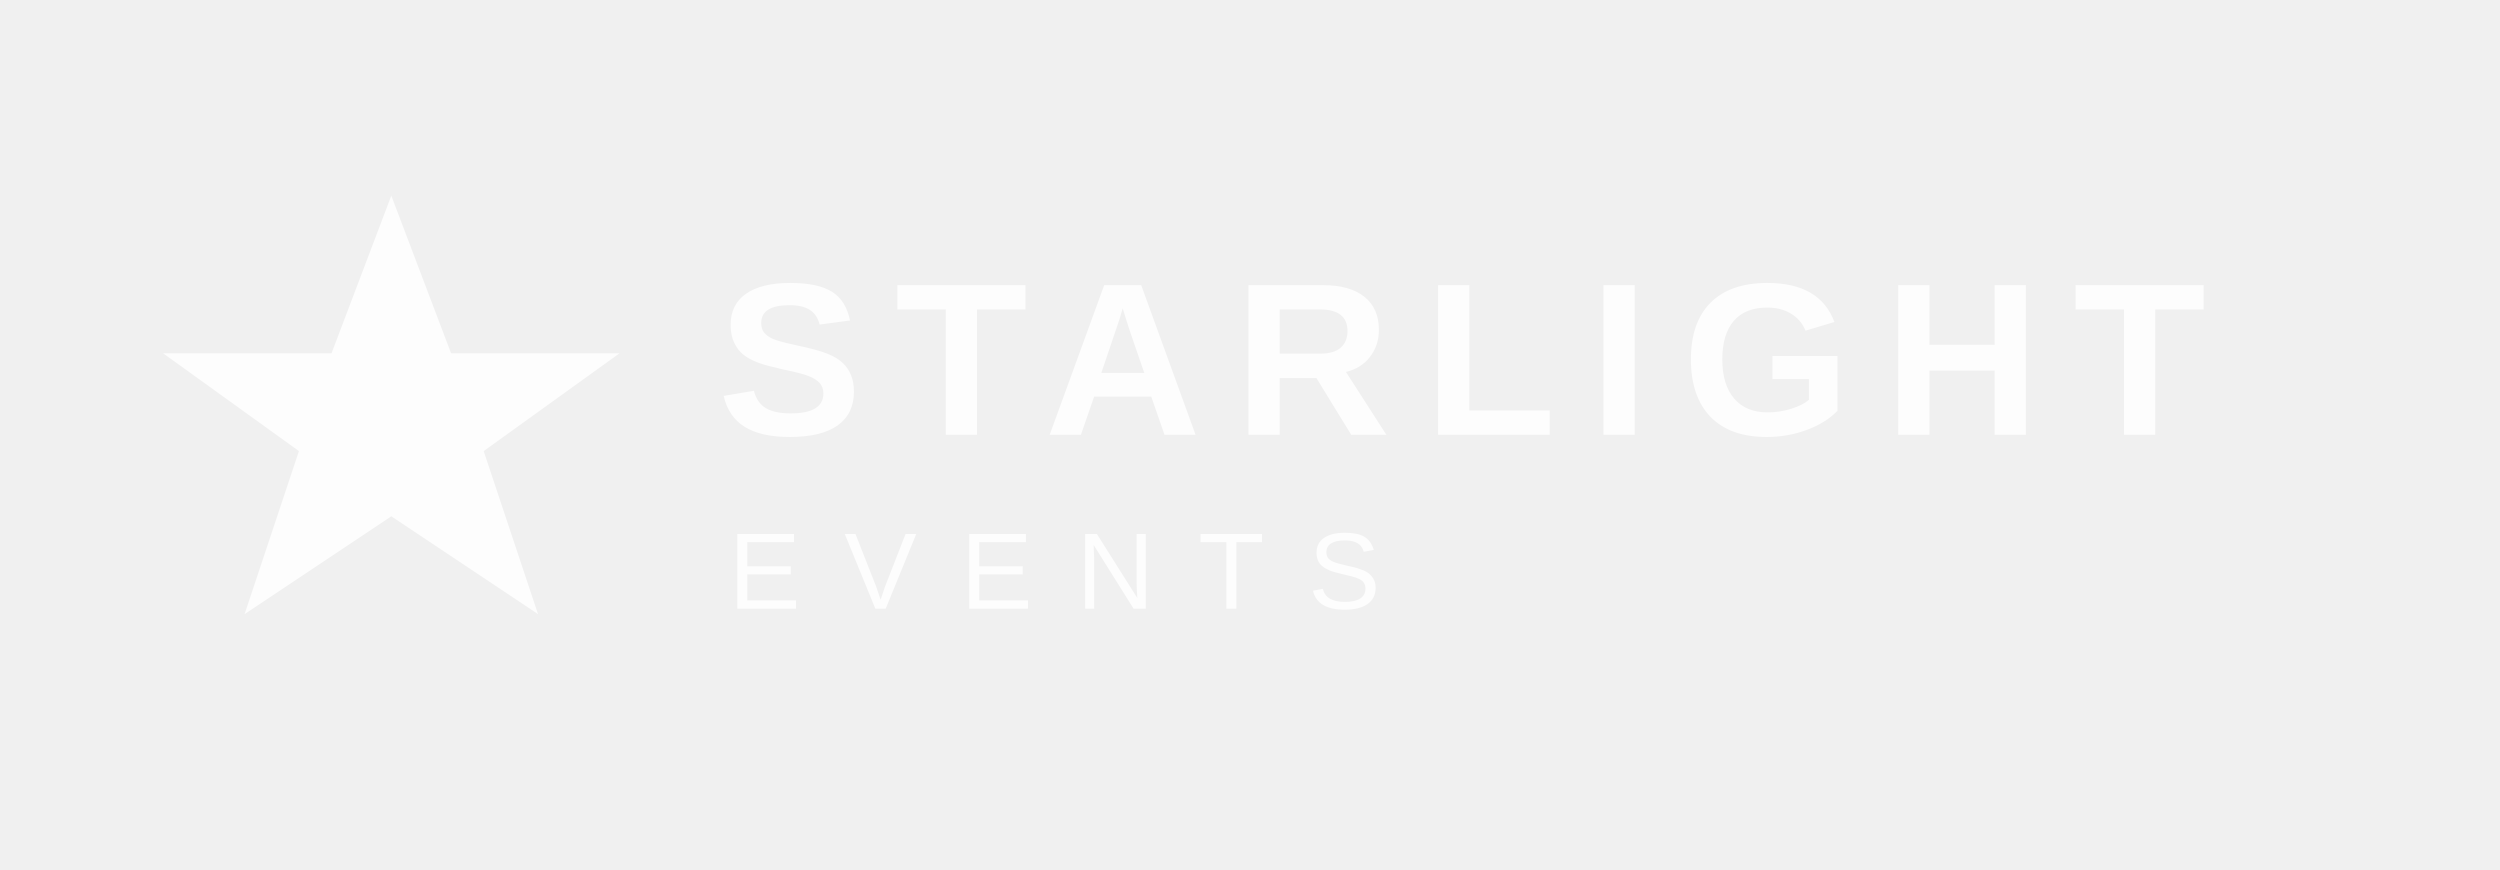
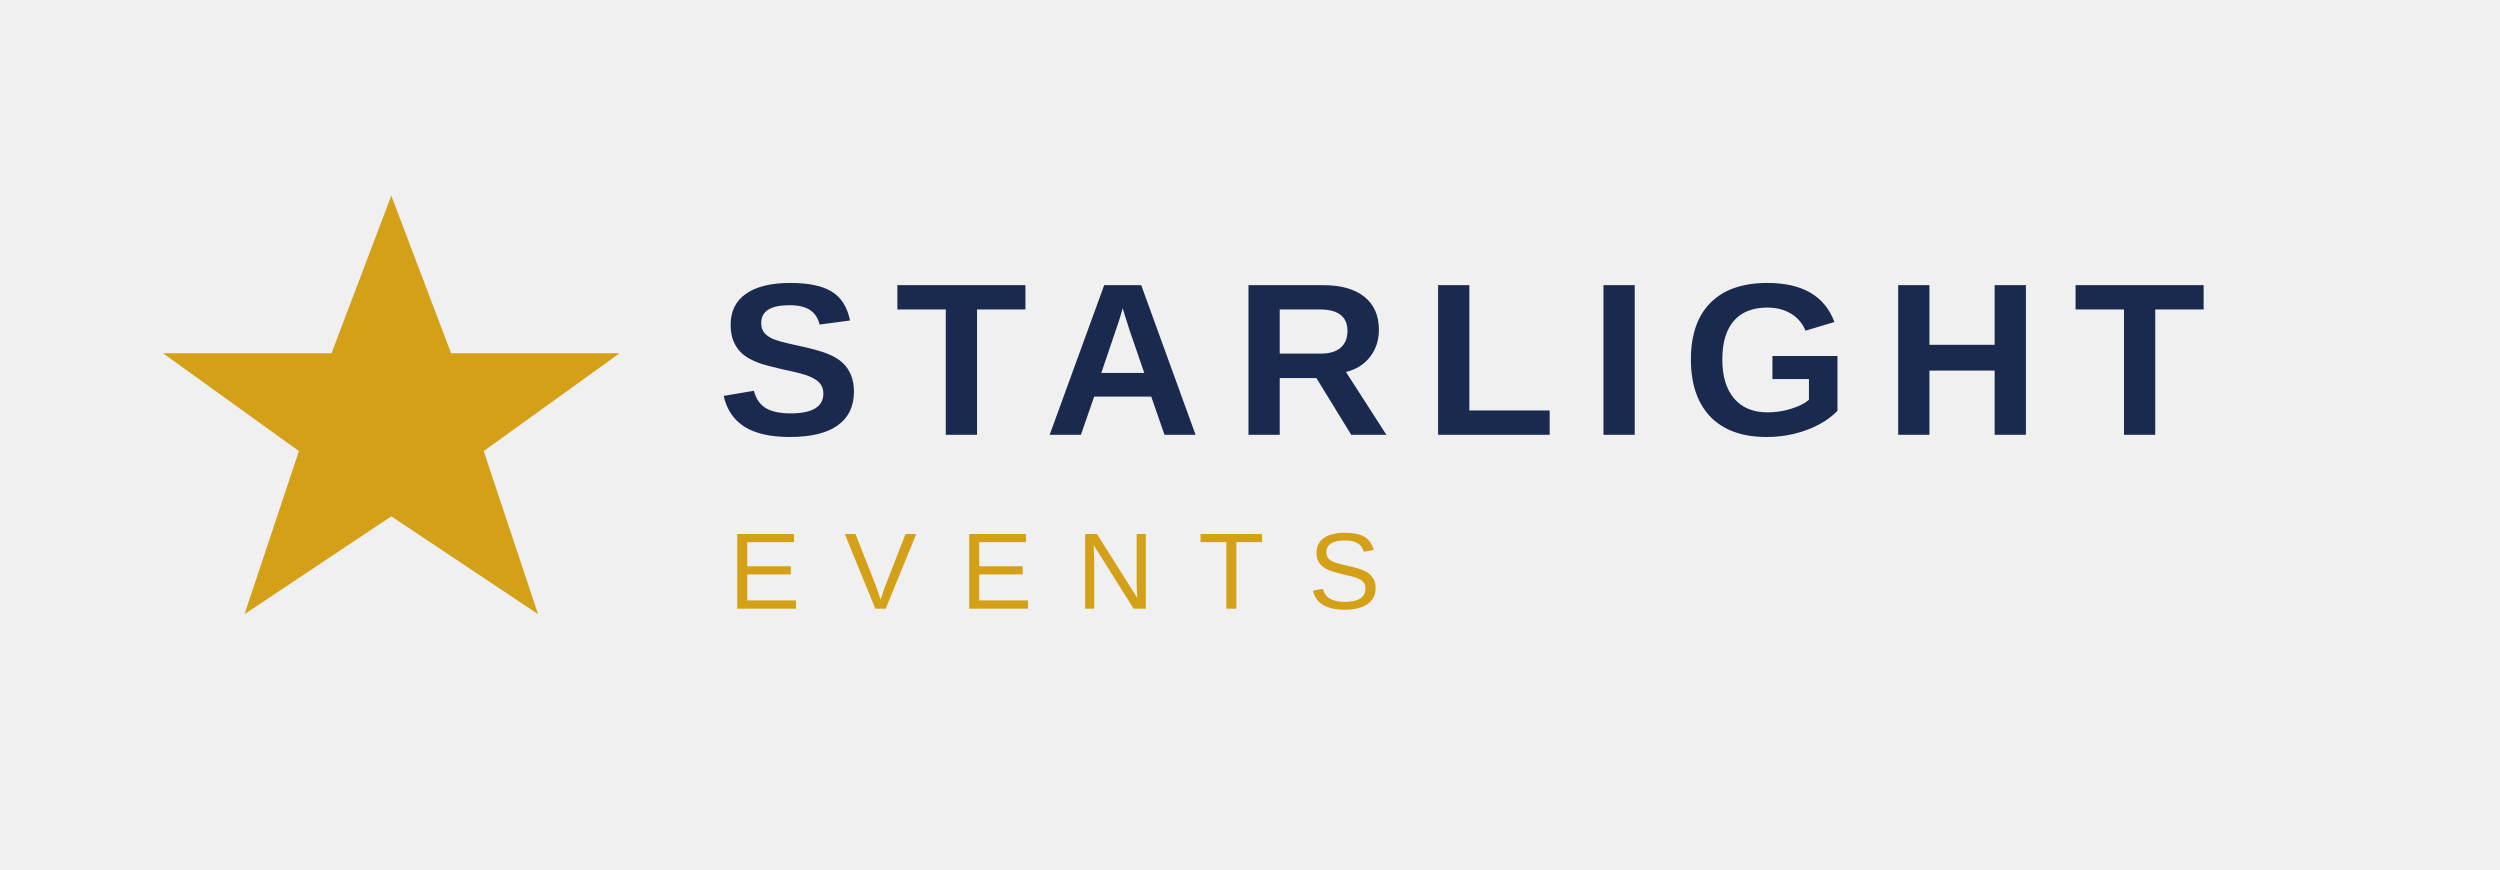
- <svg xmlns="http://www.w3.org/2000/svg" width="230" height="80" viewBox="0 0 230 80" fill="#fff" fill-opacity=".85" font-family="Arial, Helvetica, sans-serif">
-   <path d="M36 18l5.5 14.5H57l-12.5 9 5 15L36 47.5 22.5 56.5l5-15L15 32.5h15.5z" />
+ <svg xmlns="http://www.w3.org/2000/svg" width="230" height="80" viewBox="0 0 230 80" fill="#1a2a4f" font-family="Arial, Helvetica, sans-serif">
+   <path d="M36 18l5.5 14.5H57l-12.5 9 5 15L36 47.5 22.5 56.5l5-15L15 32.5h15.5z" fill="#d4a017" />
  <text x="66" y="40" font-size="20" font-weight="700" letter-spacing="3">STARLIGHT</text>
-   <text x="67" y="56" font-size="10" letter-spacing="4">EVENTS</text>
+   <text x="67" y="56" font-size="10" letter-spacing="4" fill="#d4a017">EVENTS</text>
</svg>
